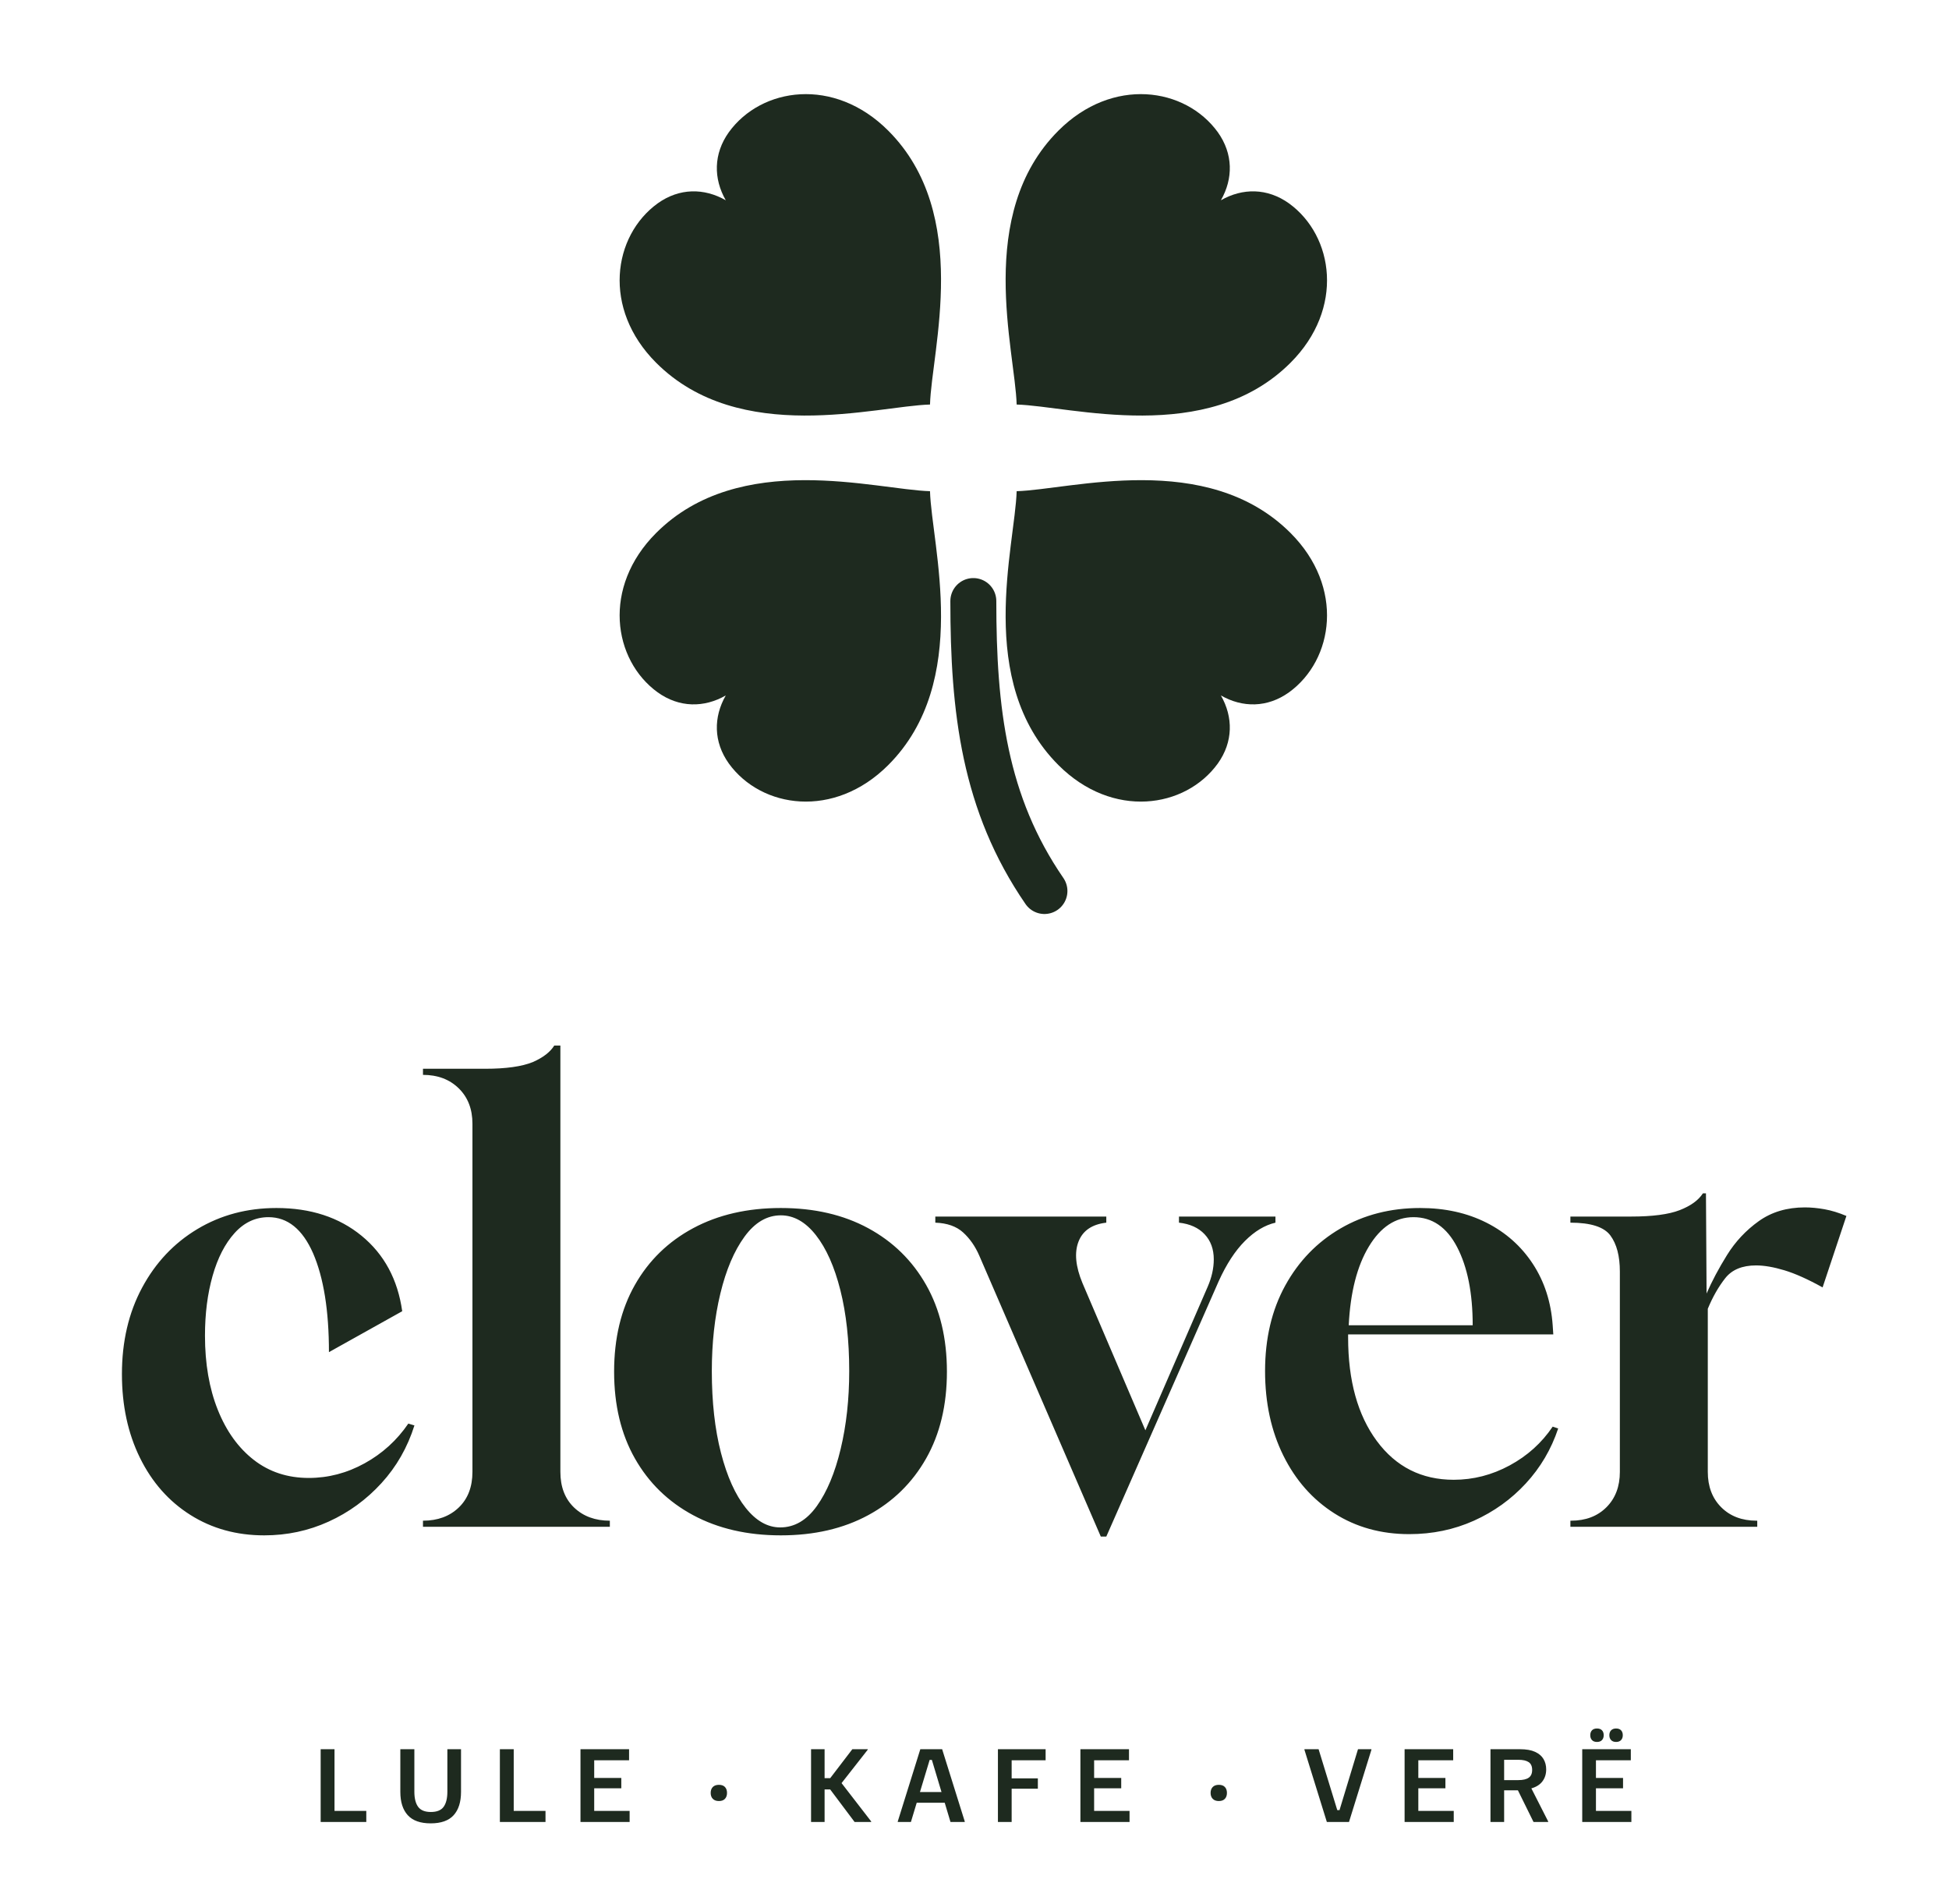
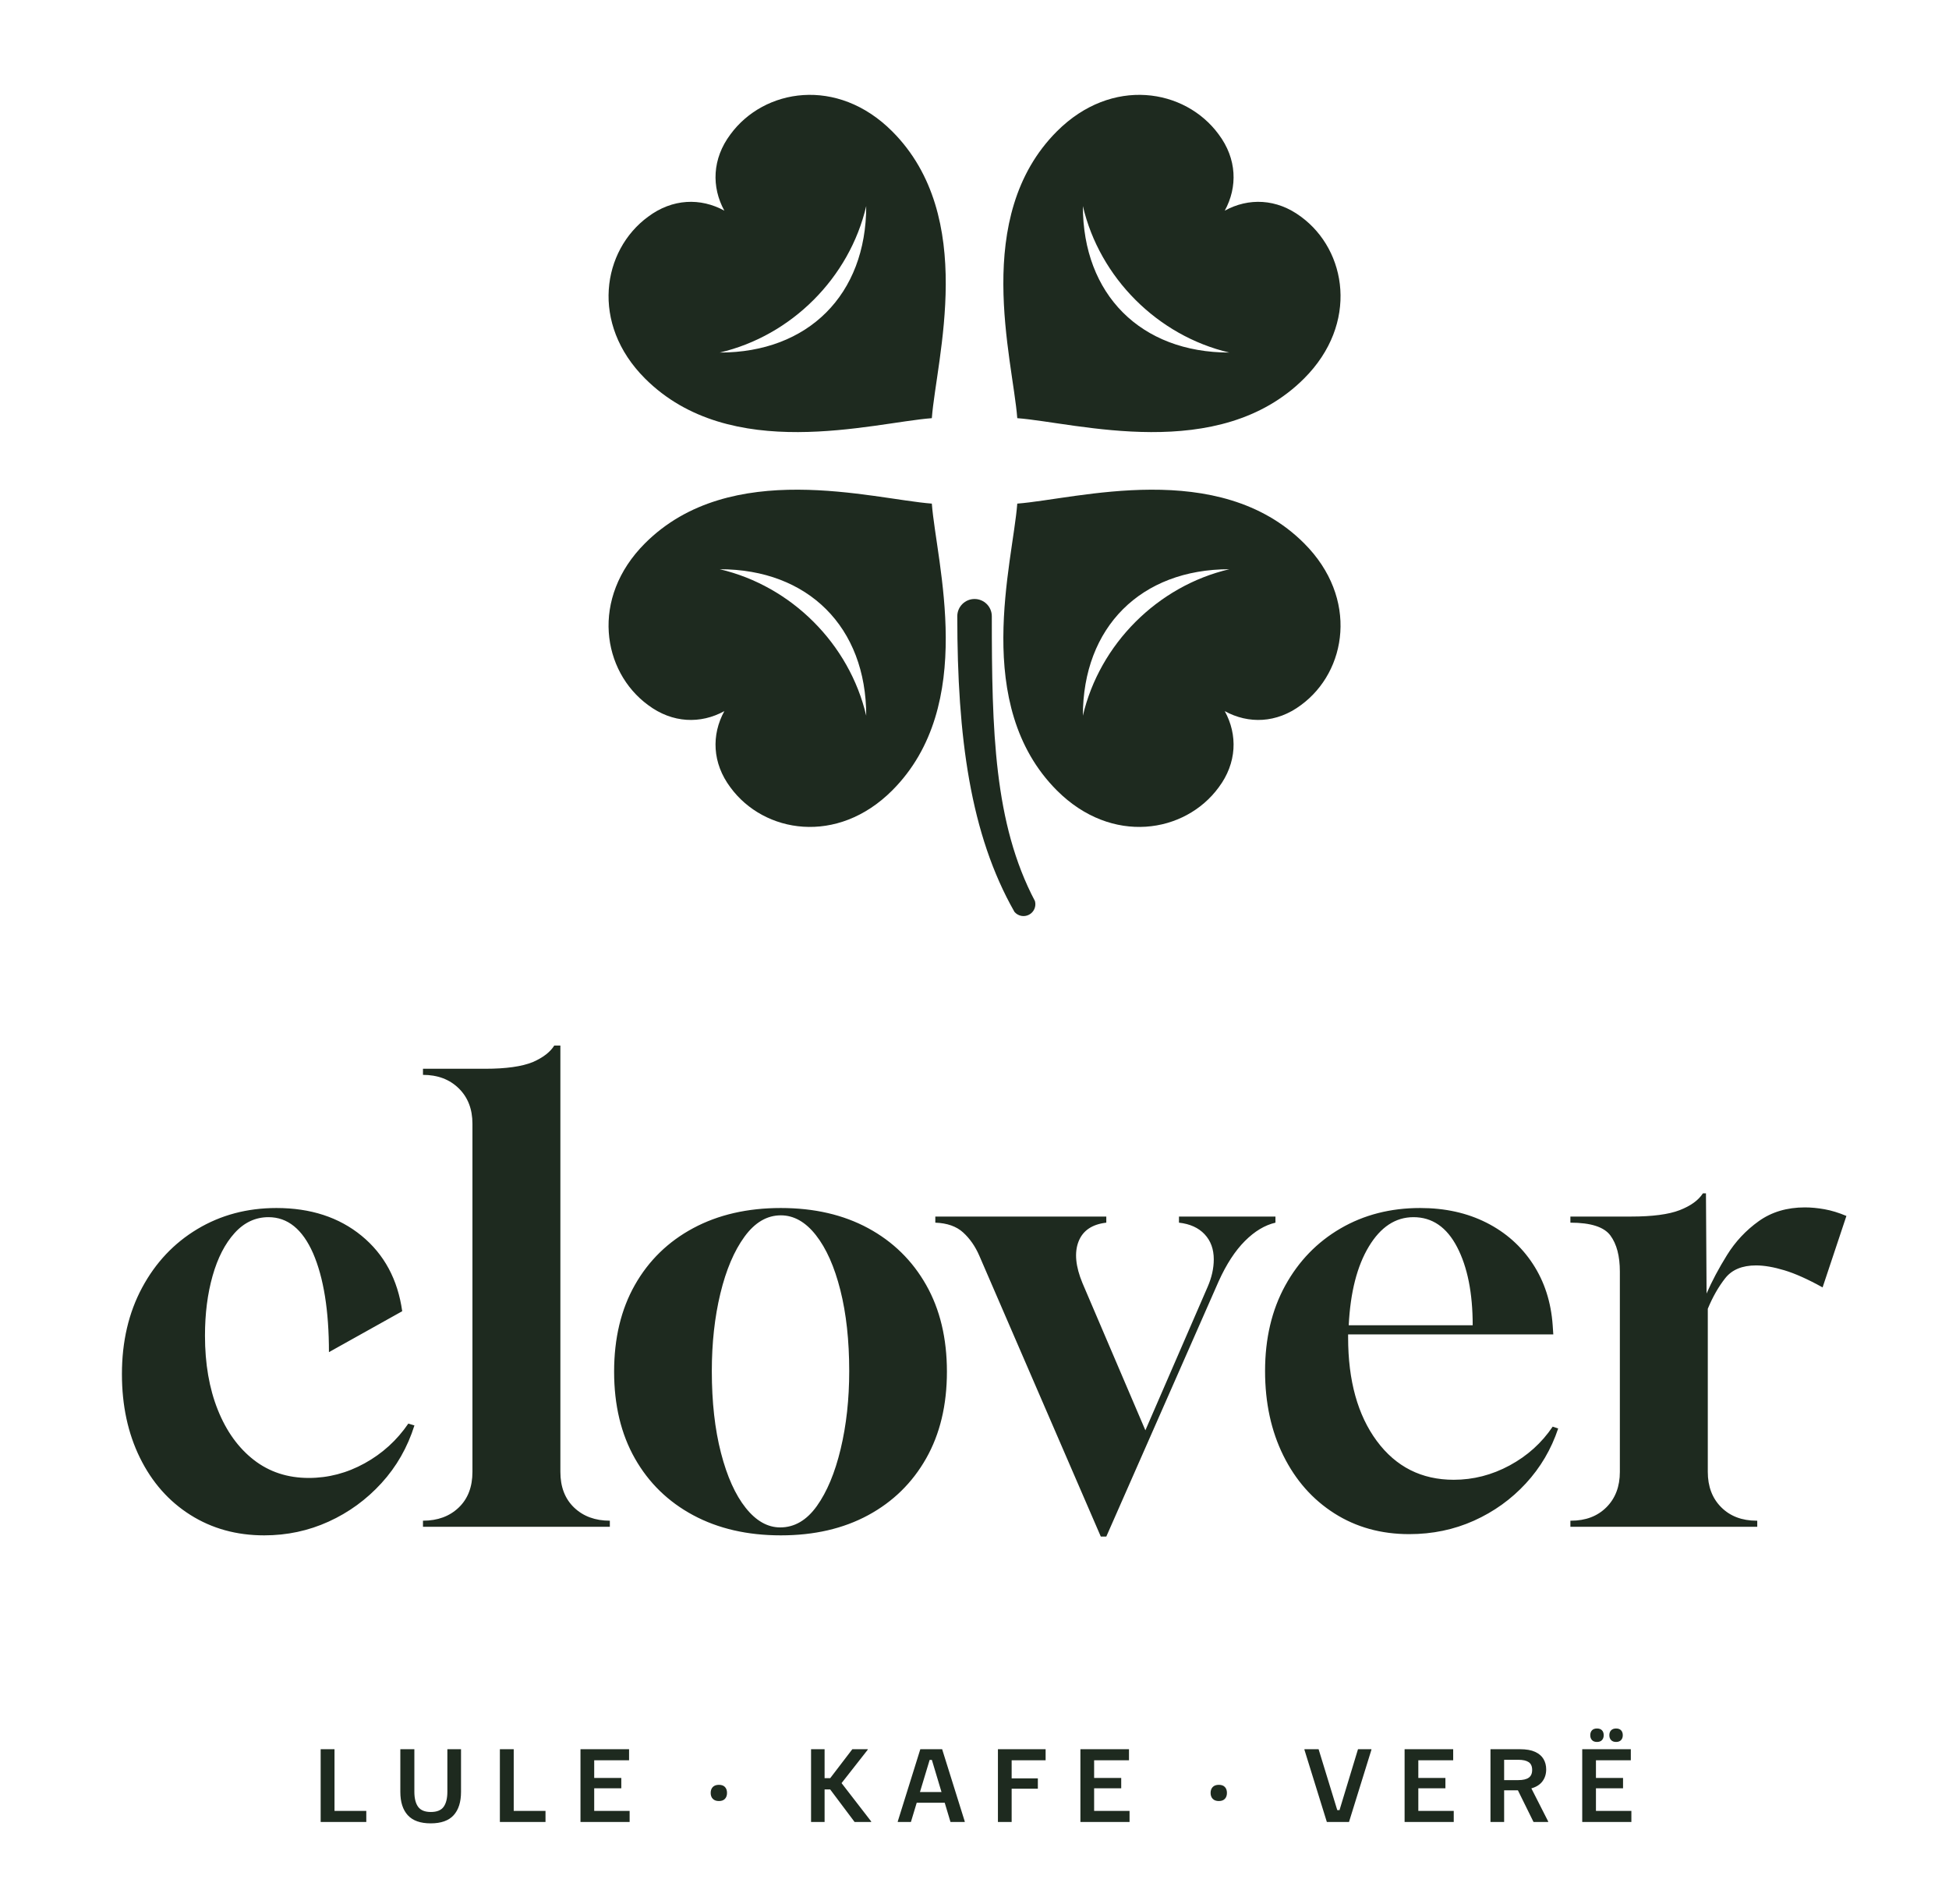
<svg xmlns="http://www.w3.org/2000/svg" viewBox="0 0 383 374" width="383" height="374" role="img">
-   <g transform="translate(83.77 -10.9) scale(2.15)">
-     <path fill="#1E2A1F" transform="rotate(45 50 46) translate(50 40.4)" d="M0 0C-3.6-3.4-15-9.6-15-20.4C-15-27.4-9.6-31.4-4.6-30.6C-2.2-30.2-.6-28.6 0-26.4C.6-28.6 2.2-30.2 4.6-30.6C9.6-31.4 15-27.4 15-20.4C15-9.6 3.6-3.4 0 0Z" />
-     <path fill="#1E2A1F" transform="rotate(135 50 46) translate(50 40.4)" d="M0 0C-3.6-3.4-15-9.6-15-20.4C-15-27.4-9.6-31.4-4.6-30.6C-2.2-30.2-.6-28.6 0-26.4C.6-28.6 2.2-30.2 4.6-30.6C9.6-31.4 15-27.4 15-20.4C15-9.6 3.6-3.4 0 0Z" />
-     <path fill="#1E2A1F" transform="rotate(225 50 46) translate(50 40.4)" d="M0 0C-3.6-3.4-15-9.6-15-20.4C-15-27.4-9.6-31.4-4.6-30.6C-2.2-30.2-.6-28.6 0-26.4C.6-28.6 2.2-30.2 4.6-30.6C9.6-31.4 15-27.4 15-20.4C15-9.6 3.6-3.4 0 0Z" />
-     <path fill="#1E2A1F" transform="rotate(315 50 46) translate(50 40.4)" d="M0 0C-3.6-3.4-15-9.6-15-20.4C-15-27.4-9.6-31.4-4.6-30.6C-2.2-30.2-.6-28.6 0-26.4C.6-28.6 2.2-30.2 4.6-30.6C9.6-31.4 15-27.4 15-20.4C15-9.6 3.6-3.4 0 0Z" />
-     <path fill="none" stroke="#1E2A1F" stroke-width="4.2" stroke-linecap="round" d="M50 60C50 70 51 78.5 56.5 86.5" />
+   <g transform="translate(85.51 -6.96) scale(2.12)">
+     <path fill="#1E2A1F" fill-rule="evenodd" transform="rotate(45 50 46) translate(50 40.4)" d="M0 0C-4.2-3.6-16.2-10.2-16.2-21.4C-16.2-28.6-10.6-32.6-5.4-31.8C-2.6-31.4-.7-29.6 0-27.2C.7-29.6 2.6-31.4 5.4-31.8C10.6-32.6 16.2-28.6 16.2-21.4C16.2-10.2 4.2-3.6 0 0ZM-9.6-18.2C-3.8-12.4 3.8-12.4 9.6-18.2C3.8-14.6-3.8-14.6-9.6-18.2Z" />
+     <path fill="#1E2A1F" fill-rule="evenodd" transform="rotate(135 50 46) translate(50 40.4)" d="M0 0C-4.2-3.6-16.2-10.2-16.2-21.4C-16.2-28.6-10.6-32.6-5.4-31.8C-2.6-31.4-.7-29.6 0-27.2C.7-29.6 2.6-31.4 5.4-31.8C10.6-32.6 16.2-28.6 16.2-21.4C16.2-10.2 4.2-3.6 0 0ZM-9.6-18.2C-3.8-12.4 3.8-12.4 9.6-18.2C3.8-14.6-3.8-14.6-9.6-18.2Z" />
+     <path fill="#1E2A1F" fill-rule="evenodd" transform="rotate(225 50 46) translate(50 40.4)" d="M0 0C-4.2-3.6-16.2-10.2-16.2-21.4C-16.2-28.6-10.6-32.6-5.4-31.8C-2.6-31.4-.7-29.6 0-27.2C.7-29.6 2.6-31.4 5.4-31.8C10.6-32.6 16.2-28.6 16.2-21.4C16.2-10.2 4.2-3.6 0 0ZM-9.6-18.2C-3.8-12.4 3.8-12.4 9.6-18.2C3.8-14.6-3.8-14.6-9.6-18.2Z" />
+     <path fill="#1E2A1F" fill-rule="evenodd" transform="rotate(315 50 46) translate(50 40.4)" d="M0 0C-4.2-3.6-16.2-10.2-16.2-21.4C-16.2-28.6-10.6-32.6-5.4-31.8C-2.6-31.4-.7-29.6 0-27.2C.7-29.6 2.6-31.4 5.4-31.8C10.6-32.6 16.2-28.6 16.2-21.4C16.2-10.2 4.2-3.6 0 0ZM-9.6-18.2C-3.8-12.4 3.8-12.4 9.6-18.2C3.8-14.6-3.8-14.6-9.6-18.2Z" />
+     <path fill="#1E2A1F" d="M48.4 60.4A1.6 1.6 0 0 1 51.6 60.4C51.6 71 51.8 79.6 55.6 86.8A1.1 1.1 0 0 1 53.7 87.8C49.6 80.6 48.4 71.6 48.4 60.4Z" />
  </g>
  <path fill="#1E2A1F" d="M51.92 301.68Q43.76 301.68 37.4 297.66Q31.04 293.64 27.5 286.44Q23.96 279.24 23.96 270.0Q23.96 260.4 27.92 253.02Q31.88 245.64 38.78 241.5Q45.68 237.36 54.32 237.36Q64.4 237.36 71.06 242.82Q77.72 248.28 79.04 257.64L64.64 265.68Q64.64 253.44 61.52 246.24Q58.4 239.16 52.76 239.16Q48.92 239.16 46.1 242.28Q43.28 245.4 41.78 250.68Q40.28 255.96 40.28 262.44Q40.28 270.72 42.8 277.02Q45.32 283.32 49.88 286.86Q54.44 290.4 60.68 290.4Q66.44 290.4 71.66 287.52Q76.88 284.64 80.24 279.72L81.44 280.08Q79.4 286.56 74.96 291.42Q70.52 296.28 64.58 298.98Q58.64 301.68 51.92 301.68ZM83.12 300.0V298.8Q87.44 298.8 90.14 296.22Q92.84 293.64 92.84 289.2V220.8Q92.84 216.48 90.14 213.84Q87.44 211.2 83.12 211.2V210.0H95.36Q101.48 210.0 104.72 208.68Q107.72 207.36 108.92 205.44H110.12V289.2Q110.12 293.64 112.82 296.22Q115.52 298.8 119.84 298.8V300.0ZM153.44 301.68Q143.6 301.68 136.22 297.72Q128.84 293.76 124.76 286.56Q120.68 279.36 120.68 269.52Q120.68 259.68 124.76 252.48Q128.84 245.28 136.22 241.32Q143.6 237.36 153.44 237.36Q163.28 237.36 170.6 241.32Q177.92 245.28 182.0 252.48Q186.08 259.68 186.08 269.52Q186.08 279.36 182.0 286.56Q177.92 293.76 170.6 297.72Q163.28 301.68 153.44 301.68ZM153.32 300.12Q157.52 300.12 160.52 295.92Q163.52 291.72 165.2 284.7Q166.88 277.68 166.88 269.4Q166.88 260.4 165.14 253.5Q163.4 246.6 160.34 242.7Q157.28 238.8 153.44 238.8Q149.36 238.8 146.3 243.0Q143.24 247.2 141.56 254.16Q139.88 261.12 139.88 269.4Q139.88 278.52 141.68 285.48Q143.48 292.44 146.54 296.28Q149.6 300.12 153.32 300.12ZM216.32 301.92 192.44 246.72Q191.24 243.96 189.26 242.16Q187.28 240.36 183.8 240.24V239.04H217.4V240.24Q213.2 240.72 211.94 243.96Q210.68 247.2 212.72 252.12L225.08 281.04L237.32 252.84Q238.52 250.08 238.52 247.44Q238.52 244.44 236.72 242.52Q234.92 240.6 231.68 240.24V239.04H250.64V240.24Q247.52 240.96 244.64 243.84Q241.76 246.72 239.48 251.76L217.4 301.92ZM276.92 301.44Q268.64 301.44 262.22 297.36Q255.8 293.28 252.2 286.02Q248.6 278.76 248.6 269.4Q248.6 259.8 252.56 252.6Q256.52 245.4 263.42 241.38Q270.32 237.36 279.08 237.36Q286.4 237.36 292.1 240.24Q297.8 243.12 301.22 248.34Q304.64 253.56 305.12 260.4L305.24 262.2H264.92V262.8Q264.92 275.52 270.56 283.14Q276.2 290.76 285.68 290.76Q291.44 290.76 296.66 287.94Q301.88 285.12 305.12 280.32L306.2 280.68Q304.16 286.8 299.84 291.48Q295.52 296.16 289.64 298.8Q283.76 301.44 276.92 301.44ZM265.04 260.4H289.4Q289.4 250.92 286.34 245.04Q283.28 239.16 277.76 239.16Q272.48 239.16 269.0 244.92Q265.52 250.68 265.04 260.4ZM308.6 300.0V298.8H308.72Q313.04 298.8 315.68 296.16Q318.32 293.52 318.32 289.2V249.84Q318.32 245.28 316.46 242.76Q314.6 240.24 308.6 240.24V239.04H320.48Q326.84 239.04 330.08 237.78Q333.32 236.52 334.64 234.48H335.24L335.36 254.16Q336.92 250.56 339.38 246.6Q341.84 242.64 345.62 239.94Q349.4 237.24 354.68 237.24Q356.48 237.24 358.52 237.6Q360.56 237.96 362.84 238.92L358.16 252.96Q353.84 250.56 350.66 249.6Q347.48 248.64 345.08 248.64Q341.0 248.64 339.02 251.16Q337.04 253.68 335.6 257.16V289.2Q335.6 293.52 338.24 296.16Q340.88 298.8 345.2 298.8H345.32V300.0Z" />
  <path fill="#1E2A1F" transform="translate(61.53 0)" d="M1.483 358.0V343.7H4.204V355.824H10.45V358.0ZM23.103 358.269Q20.062 358.269 18.601 356.668Q17.14 355.067 17.14 352.078V343.7H19.897V352.051Q19.897 354.003 20.637 355.019Q21.377 356.035 23.139 356.035Q24.914 356.035 25.648 355.019Q26.382 354.003 26.382 352.051V343.7H29.066V352.078Q29.066 355.067 27.617 356.668Q26.168 358.269 23.103 358.269ZM36.701 358.0V343.7H39.422V355.824H45.668V358.0ZM52.541 358.0V343.7H62.089V345.876H55.238V349.344H60.562V351.375H55.238V355.824H62.199V358.0ZM79.744 353.884Q78.965 353.884 78.545 353.45Q78.126 353.015 78.126 352.291Q78.126 351.555 78.545 351.126Q78.965 350.698 79.744 350.698Q80.528 350.698 80.933 351.126Q81.338 351.555 81.338 352.291Q81.338 353.015 80.933 353.45Q80.528 353.884 79.744 353.884ZM97.852 358.0V343.7H100.512V349.393H101.612L105.963 343.7H108.982V343.81L103.845 350.36L109.666 357.89V358.0H106.41L101.612 351.607H100.512V358.0ZM114.891 358.0V357.89L119.322 343.7H123.611L128.053 357.89V358.0H125.252L121.595 345.807H121.155L117.474 358.0ZM118.274 354.22 118.89 352.115H123.86L124.476 354.22ZM134.574 358.0V343.7H143.946V345.876H137.271V349.429H142.419V351.46H137.271V358.0ZM150.781 358.0V343.7H160.329V345.876H153.477V349.344H158.801V351.375H153.477V355.824H160.439V358.0ZM177.983 353.884Q177.204 353.884 176.785 353.45Q176.365 353.015 176.365 352.291Q176.365 351.555 176.785 351.126Q177.204 350.698 177.983 350.698Q178.767 350.698 179.172 351.126Q179.577 351.555 179.577 352.291Q179.577 353.015 179.172 353.45Q178.767 353.884 177.983 353.884ZM199.211 358.0 194.806 343.81V343.7H197.589L201.259 355.668H201.699L205.331 343.7H207.968V343.81L203.563 358.0ZM214.489 358.0V343.7H224.037V345.876H217.186V349.344H222.51V351.375H217.186V355.824H224.147V358.0ZM231.365 358.0V343.7H237.176Q239.003 343.7 240.133 344.219Q241.263 344.739 241.788 345.63Q242.313 346.521 242.313 347.668Q242.313 349.038 241.575 350.015Q240.838 350.992 239.399 351.394L242.704 357.89V358.0H239.826L236.757 351.777H234.049V358.0ZM234.049 349.771H236.846Q238.198 349.771 238.876 349.3Q239.555 348.83 239.555 347.772Q239.555 346.696 238.87 346.237Q238.186 345.779 236.846 345.779H234.049ZM249.396 358.0V343.7H258.944V345.876H252.092V349.344H257.416V351.375H252.092V355.824H259.054V358.0ZM252.295 342.272Q251.65 342.272 251.311 341.906Q250.973 341.539 250.973 340.954Q250.973 340.347 251.311 339.988Q251.65 339.628 252.295 339.628Q252.94 339.628 253.279 339.985Q253.617 340.342 253.617 340.95Q253.617 341.537 253.279 341.905Q252.94 342.272 252.295 342.272ZM256.05 342.272Q255.411 342.272 255.067 341.906Q254.722 341.539 254.722 340.954Q254.722 340.347 255.069 339.988Q255.415 339.628 256.044 339.628Q256.69 339.628 257.028 339.985Q257.366 340.342 257.366 340.95Q257.366 341.537 257.028 341.905Q256.69 342.272 256.05 342.272Z" />
</svg>
